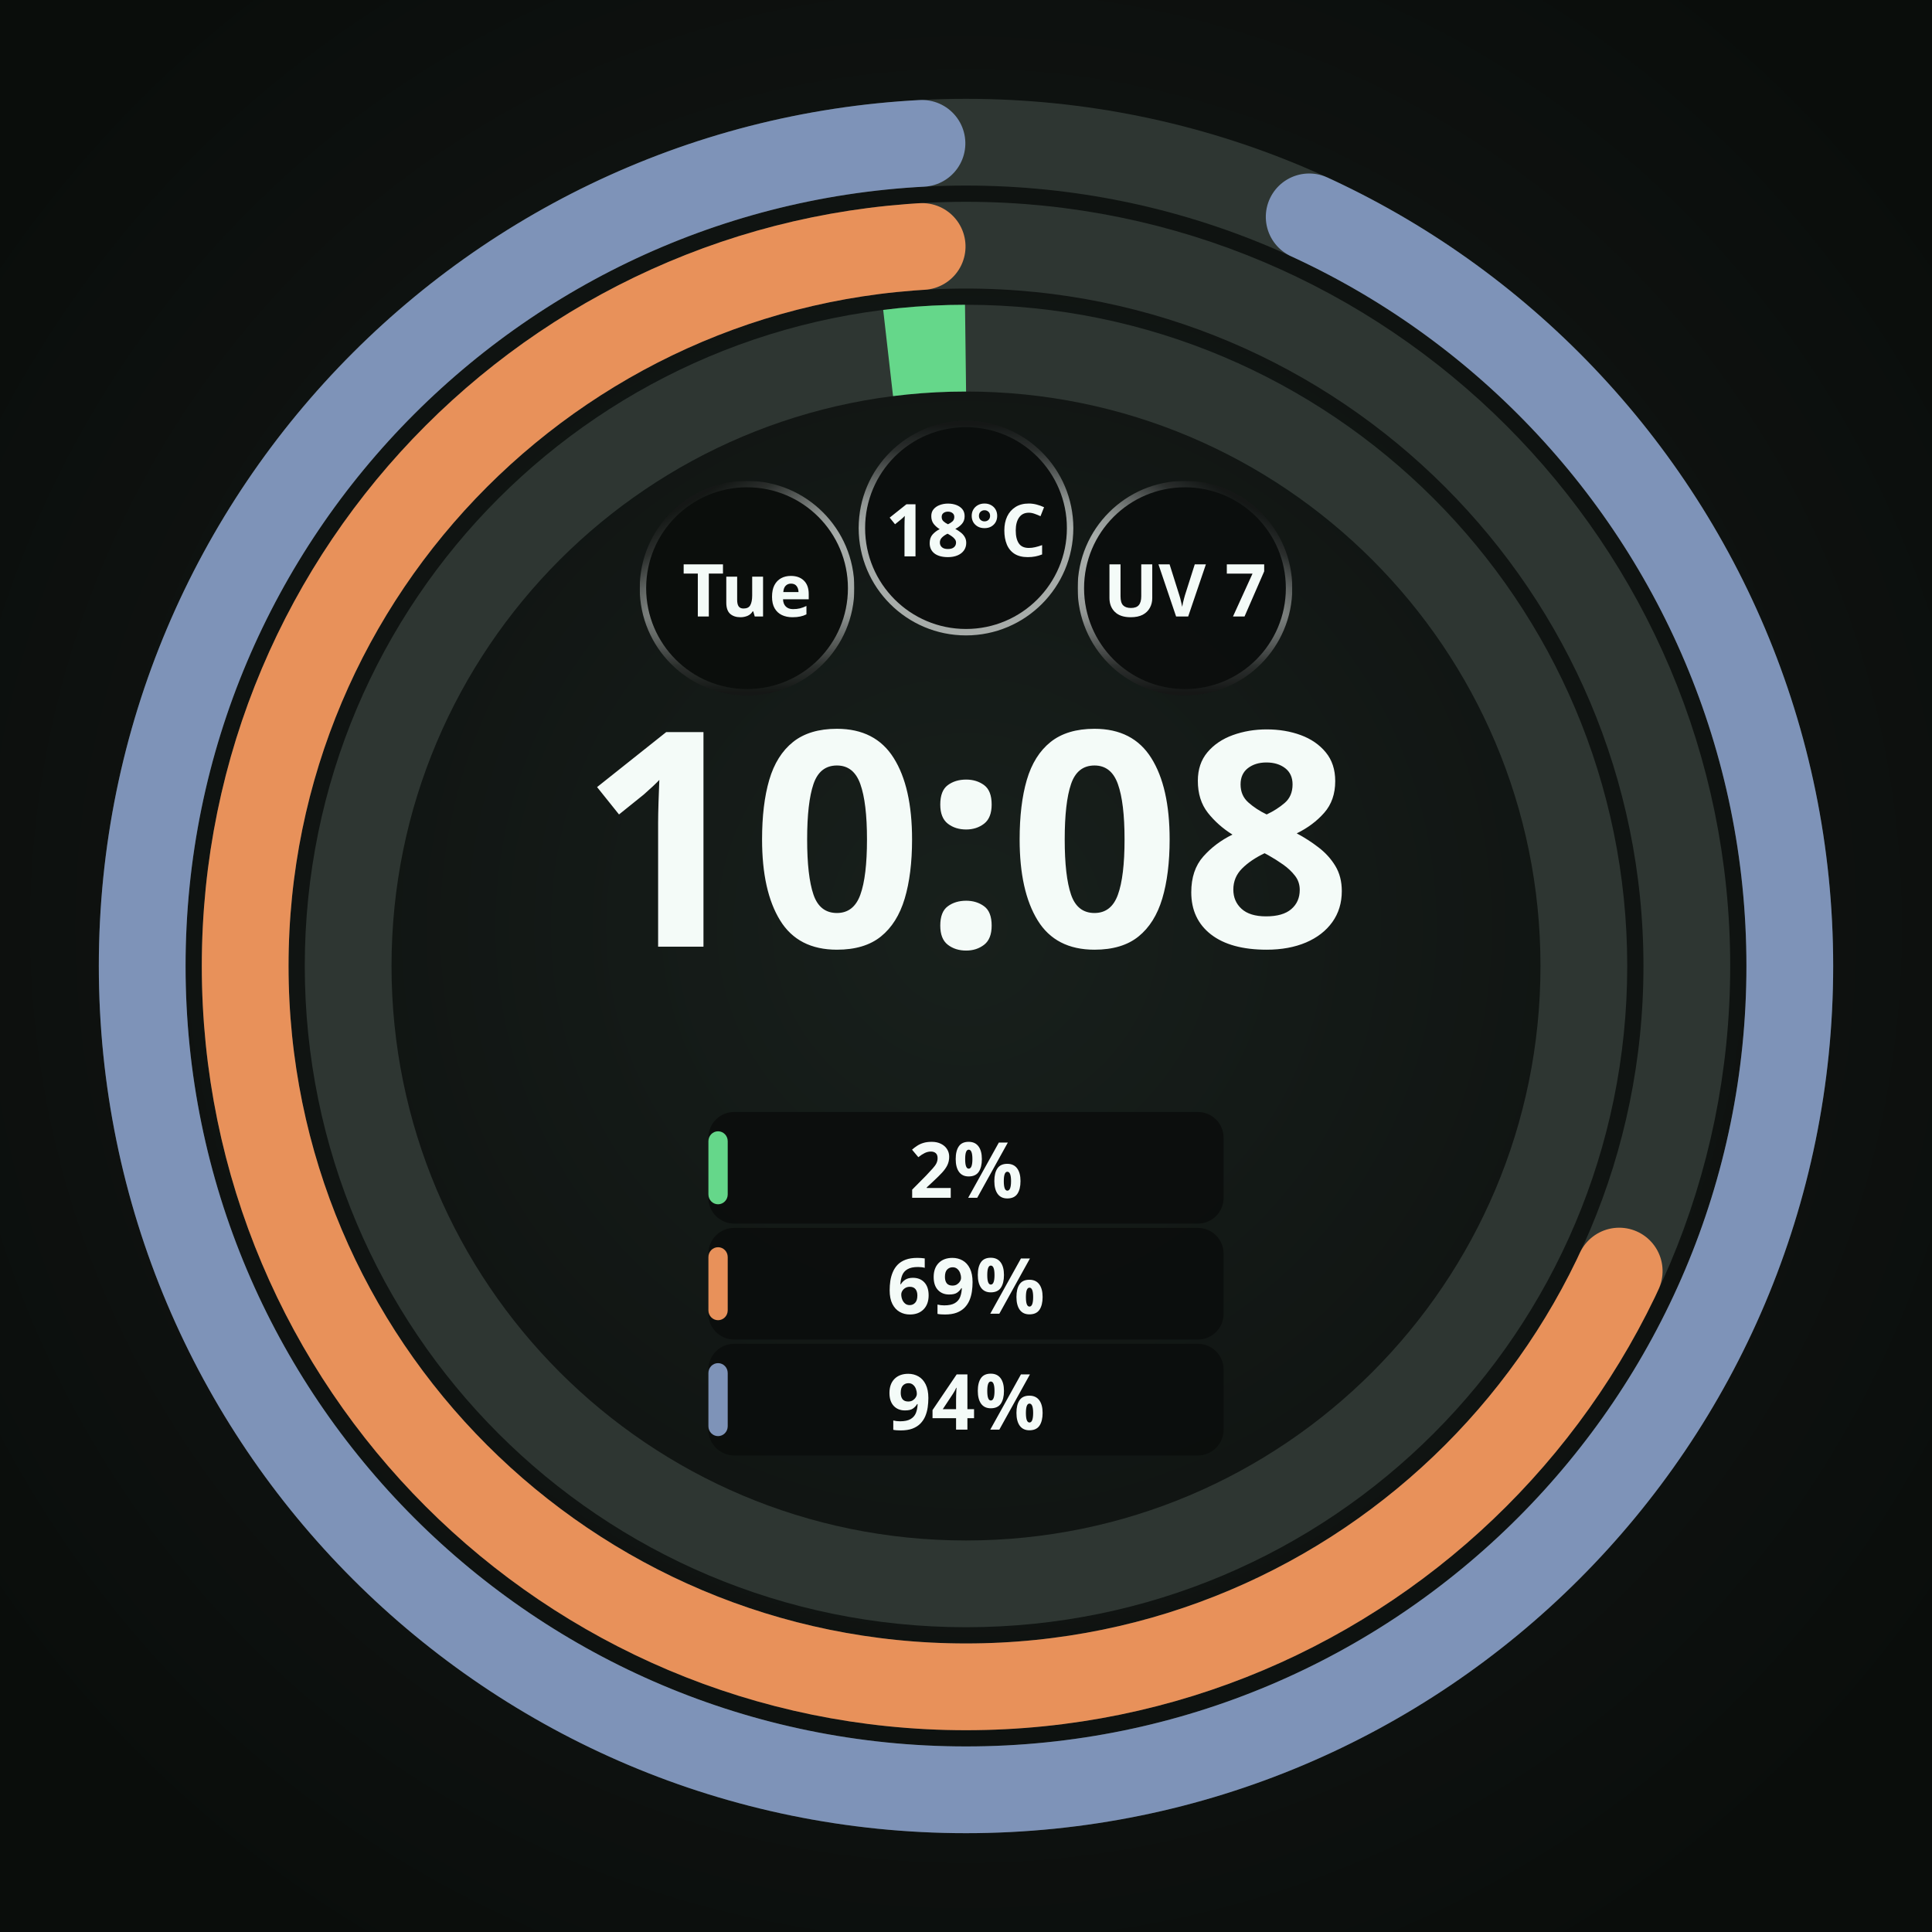
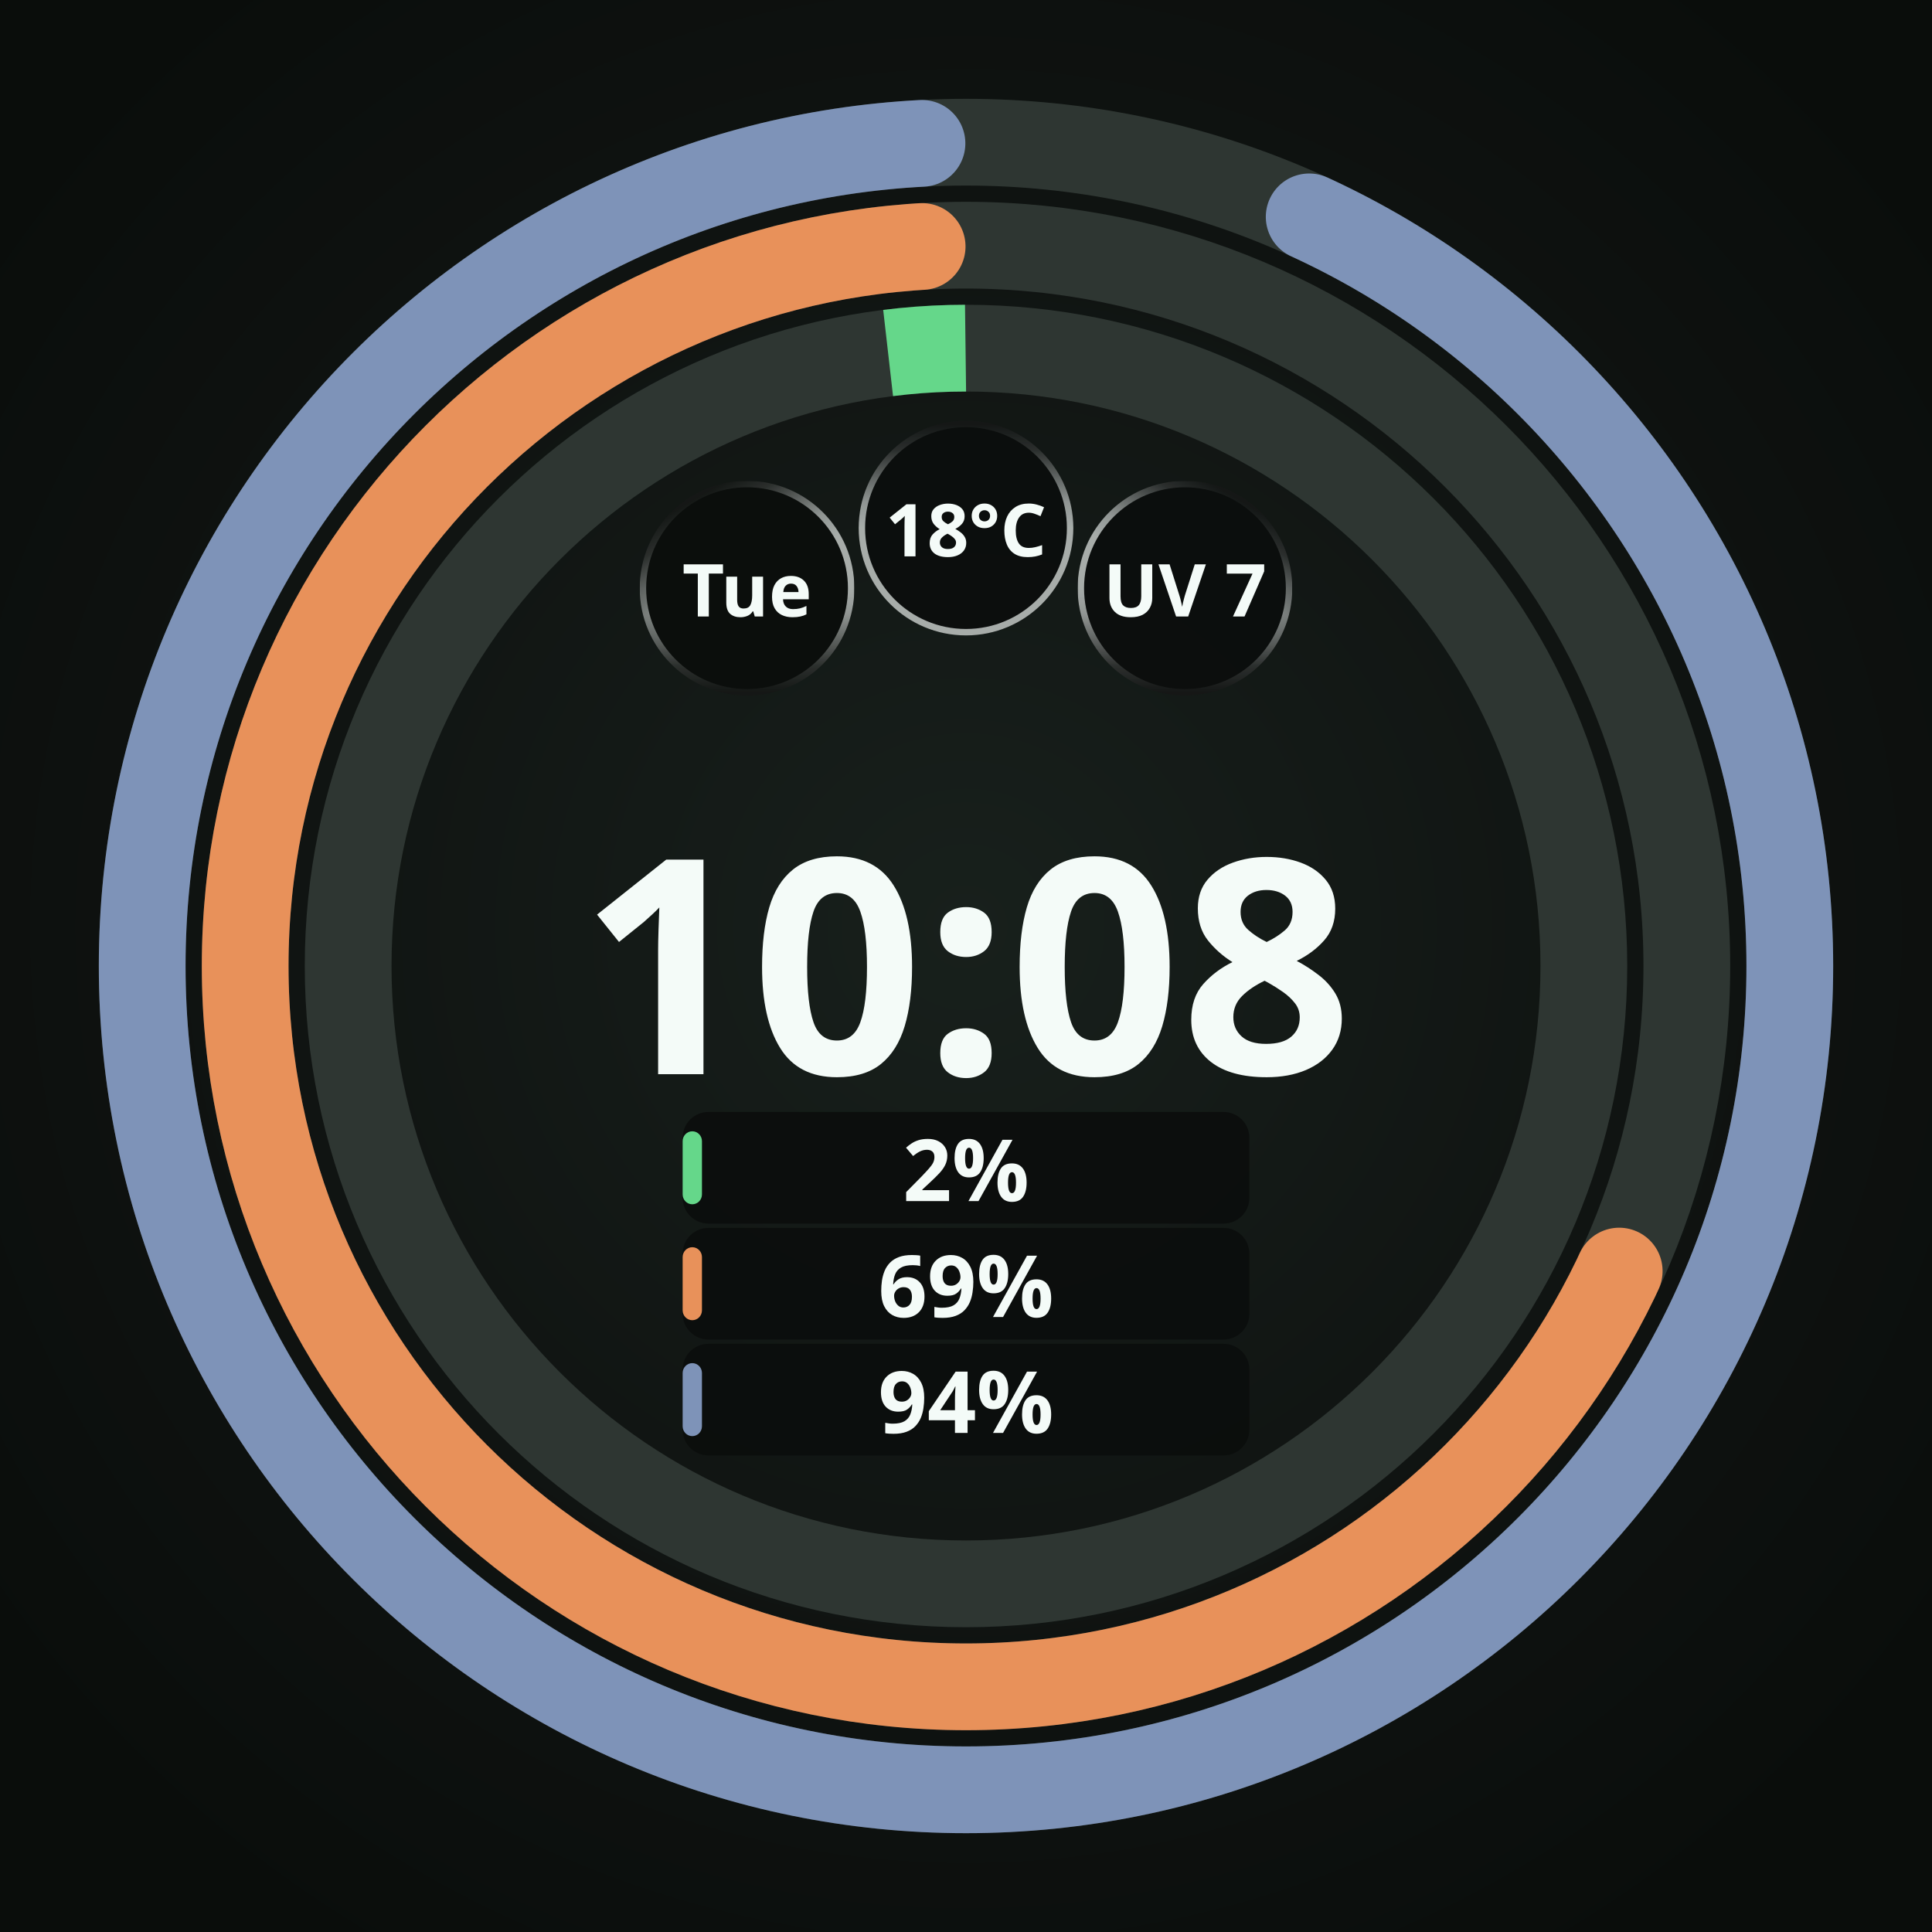
<svg xmlns="http://www.w3.org/2000/svg" width="450" height="450" viewBox="0 0 450 450" role="img" aria-label="Round · 3 providers · 2%, 69%, and 94% remaining">
  <defs>
    <radialGradient id="lift" cx="50%" cy="48%" r="62%">
      <stop offset="0%" stop-color="#18201C" />
      <stop offset="55%" stop-color="#101412" />
      <stop offset="100%" stop-color="#0A0D0B" />
    </radialGradient>
    <radialGradient id="cellRecess" cx="50%" cy="50%" r="50%">
      <stop offset="0%" stop-color="#0B0E0C" />
      <stop offset="55%" stop-color="#0B0E0C" />
      <stop offset="100%" stop-color="#242A27" />
    </radialGradient>
  </defs>
  <rect width="450" height="450" fill="url(#lift)" />
  <circle cx="225" cy="225" r="143.91" fill="none" stroke="#2E3632" stroke-width="20.205" />
  <circle cx="225" cy="225" r="143.91" fill="none" stroke="#65D78A" stroke-width="20.205" stroke-linecap="butt" stroke-dasharray="18.08 904.21" stroke-dashoffset="-886.13" transform="rotate(-90 225 225)" />
  <circle cx="225" cy="225" r="167.895" fill="none" stroke="#2E3632" stroke-width="20.205" />
  <circle cx="225" cy="225" r="167.895" fill="none" stroke="#E8915A" stroke-width="20.205" stroke-linecap="round" stroke-dasharray="707.69 1054.92" stroke-dashoffset="-337.13" transform="rotate(-90 225 225)" />
  <circle cx="225" cy="225" r="191.88" fill="none" stroke="#2E3632" stroke-width="20.205" />
  <circle cx="225" cy="225" r="191.88" fill="none" stroke="#7E93B8" stroke-width="20.205" stroke-linecap="round" stroke-dasharray="1113.08 1205.62" stroke-dashoffset="-82.44" transform="rotate(-90 225 225)" />
  <circle cx="174.0" cy="137.0" r="25.0" fill="#0B0E0C" />
  <defs>
    <linearGradient id="cellRing0" gradientUnits="userSpaceOnUse" x1="186.16" y1="157.981" x2="161.84" y2="116.019">
      <stop offset="0" stop-color="#F4FBF8" stop-opacity="0.667" />
      <stop offset="0.5" stop-color="#F4FBF8" stop-opacity="0.667" />
      <stop offset="0.625" stop-color="#F4FBF8" stop-opacity="0.569" />
      <stop offset="0.75" stop-color="#F4FBF8" stop-opacity="0.353" />
      <stop offset="0.875" stop-color="#F4FBF8" stop-opacity="0.137" />
      <stop offset="1" stop-color="#F4FBF8" stop-opacity="0.039" />
    </linearGradient>
    <linearGradient id="cellBottom0" gradientUnits="userSpaceOnUse" x1="174" y1="112.75" x2="174" y2="161.25">
      <stop offset="0" stop-color="white" stop-opacity="1" />
      <stop offset="0.5" stop-color="white" stop-opacity="1" />
      <stop offset="0.625" stop-color="white" stop-opacity="0.855" />
      <stop offset="0.75" stop-color="white" stop-opacity="0.529" />
      <stop offset="0.875" stop-color="white" stop-opacity="0.208" />
      <stop offset="1" stop-color="white" stop-opacity="0.059" />
    </linearGradient>
    <mask id="cellBottomMask0" maskUnits="userSpaceOnUse" x="149" y="112" width="50" height="50">
      <rect x="149" y="112" width="50" height="50" fill="url(#cellBottom0)" />
    </mask>
  </defs>
  <circle cx="174.0" cy="137.0" r="24.25" fill="none" stroke="url(#cellRing0)" stroke-width="1.50" stroke-opacity="1" mask="url(#cellBottomMask0)" />
  <text x="174.0" y="137.0" text-anchor="middle" dominant-baseline="central" font-family="Noto Sans, sans-serif" font-size="17.0" font-weight="700" fill="#F4FBF8" fill-opacity="1">Tue</text>
  <circle cx="225.0" cy="123.0" r="25.0" fill="#0B0E0C" fill-opacity="0.92" />
  <defs>
    <linearGradient id="cellRing1" gradientUnits="userSpaceOnUse" x1="225" y1="147.25" x2="225" y2="98.75">
      <stop offset="0" stop-color="#F4FBF8" stop-opacity="0.667" />
      <stop offset="0.5" stop-color="#F4FBF8" stop-opacity="0.667" />
      <stop offset="0.625" stop-color="#F4FBF8" stop-opacity="0.569" />
      <stop offset="0.75" stop-color="#F4FBF8" stop-opacity="0.353" />
      <stop offset="0.875" stop-color="#F4FBF8" stop-opacity="0.137" />
      <stop offset="1" stop-color="#F4FBF8" stop-opacity="0.039" />
    </linearGradient>
  </defs>
  <circle cx="225.0" cy="123.0" r="24.25" fill="none" stroke="url(#cellRing1)" stroke-width="1.50" stroke-opacity="1" />
  <text x="225.0" y="123.0" text-anchor="middle" dominant-baseline="central" font-family="Noto Sans, sans-serif" font-size="17.0" font-weight="700" fill="#F4FBF8" fill-opacity="1">18°C</text>
  <circle cx="276.0" cy="137.0" r="25.0" fill="#0B0E0C" fill-opacity="0.92" />
  <defs>
    <linearGradient id="cellRing2" gradientUnits="userSpaceOnUse" x1="263.84" y1="157.981" x2="288.16" y2="116.019">
      <stop offset="0" stop-color="#F4FBF8" stop-opacity="0.667" />
      <stop offset="0.5" stop-color="#F4FBF8" stop-opacity="0.667" />
      <stop offset="0.625" stop-color="#F4FBF8" stop-opacity="0.569" />
      <stop offset="0.75" stop-color="#F4FBF8" stop-opacity="0.353" />
      <stop offset="0.875" stop-color="#F4FBF8" stop-opacity="0.137" />
      <stop offset="1" stop-color="#F4FBF8" stop-opacity="0.039" />
    </linearGradient>
    <linearGradient id="cellBottom2" gradientUnits="userSpaceOnUse" x1="276" y1="112.75" x2="276" y2="161.25">
      <stop offset="0" stop-color="white" stop-opacity="1" />
      <stop offset="0.5" stop-color="white" stop-opacity="1" />
      <stop offset="0.625" stop-color="white" stop-opacity="0.855" />
      <stop offset="0.75" stop-color="white" stop-opacity="0.529" />
      <stop offset="0.875" stop-color="white" stop-opacity="0.208" />
      <stop offset="1" stop-color="white" stop-opacity="0.059" />
    </linearGradient>
    <mask id="cellBottomMask2" maskUnits="userSpaceOnUse" x="251" y="112" width="50" height="50">
      <rect x="251" y="112" width="50" height="50" fill="url(#cellBottom2)" />
    </mask>
  </defs>
  <circle cx="276.0" cy="137.0" r="24.25" fill="none" stroke="url(#cellRing2)" stroke-width="1.50" stroke-opacity="1" mask="url(#cellBottomMask2)" />
  <text x="276.0" y="137.0" text-anchor="middle" dominant-baseline="central" font-family="Noto Sans, sans-serif" font-size="17.0" font-weight="700" fill="#F4FBF8" fill-opacity="1">UV 7</text>
-   <text x="225" y="220.5" text-anchor="middle" font-family="Noto Sans, sans-serif" font-size="70.0" font-weight="700" fill="#F4FBF8">10:08</text>
-   <rect x="165.0" y="259.0" width="120.0" height="26.0" rx="6.0" fill="#0B0E0C" fill-opacity="0.92" />
-   <rect x="165.0" y="263.5" width="4.5" height="17.0" rx="2.3" fill="#65D78A" />
-   <text x="225.0" y="272.0" text-anchor="middle" dominant-baseline="central" font-family="Noto Sans, sans-serif" font-size="18.0" font-weight="700" fill="#F4FBF8">2%</text>
-   <rect x="165.0" y="286.0" width="120.0" height="26.0" rx="6.0" fill="#0B0E0C" fill-opacity="0.92" />
-   <rect x="165.0" y="290.5" width="4.5" height="17.0" rx="2.3" fill="#E8915A" />
-   <text x="225.0" y="299.0" text-anchor="middle" dominant-baseline="central" font-family="Noto Sans, sans-serif" font-size="18.0" font-weight="700" fill="#F4FBF8">69%</text>
-   <rect x="165.0" y="313.0" width="120.0" height="26.0" rx="6.0" fill="#0B0E0C" fill-opacity="0.92" />
-   <rect x="165.0" y="317.5" width="4.5" height="17.0" rx="2.3" fill="#7E93B8" />
-   <text x="225.0" y="326.0" text-anchor="middle" dominant-baseline="central" font-family="Noto Sans, sans-serif" font-size="18.0" font-weight="700" fill="#F4FBF8">94%</text>
+   <text x="225" y="250.2" text-anchor="middle" font-family="Noto Sans, sans-serif" font-size="70.0" font-weight="700" fill="#F4FBF8">10:08</text>
+   <rect x="159.0" y="259.0" width="132.0" height="26.0" rx="6.0" fill="#0B0E0C" fill-opacity="0.92" />
+   <rect x="159.0" y="263.5" width="4.5" height="17.0" rx="2.3" fill="#65D78A" />
+   <text x="225.0" y="272.0" text-anchor="middle" dominant-baseline="central" font-family="Noto Sans, sans-serif" font-size="20.0" font-weight="700" fill="#F4FBF8">2%</text>
+   <rect x="159.0" y="286.0" width="132.0" height="26.0" rx="6.0" fill="#0B0E0C" fill-opacity="0.92" />
+   <rect x="159.0" y="290.5" width="4.5" height="17.0" rx="2.3" fill="#E8915A" />
+   <text x="225.0" y="299.0" text-anchor="middle" dominant-baseline="central" font-family="Noto Sans, sans-serif" font-size="20.0" font-weight="700" fill="#F4FBF8">69%</text>
+   <rect x="159.0" y="313.0" width="132.0" height="26.0" rx="6.0" fill="#0B0E0C" fill-opacity="0.92" />
+   <rect x="159.0" y="317.5" width="4.5" height="17.0" rx="2.3" fill="#7E93B8" />
+   <text x="225.0" y="326.0" text-anchor="middle" dominant-baseline="central" font-family="Noto Sans, sans-serif" font-size="20.0" font-weight="700" fill="#F4FBF8">94%</text>
</svg>
